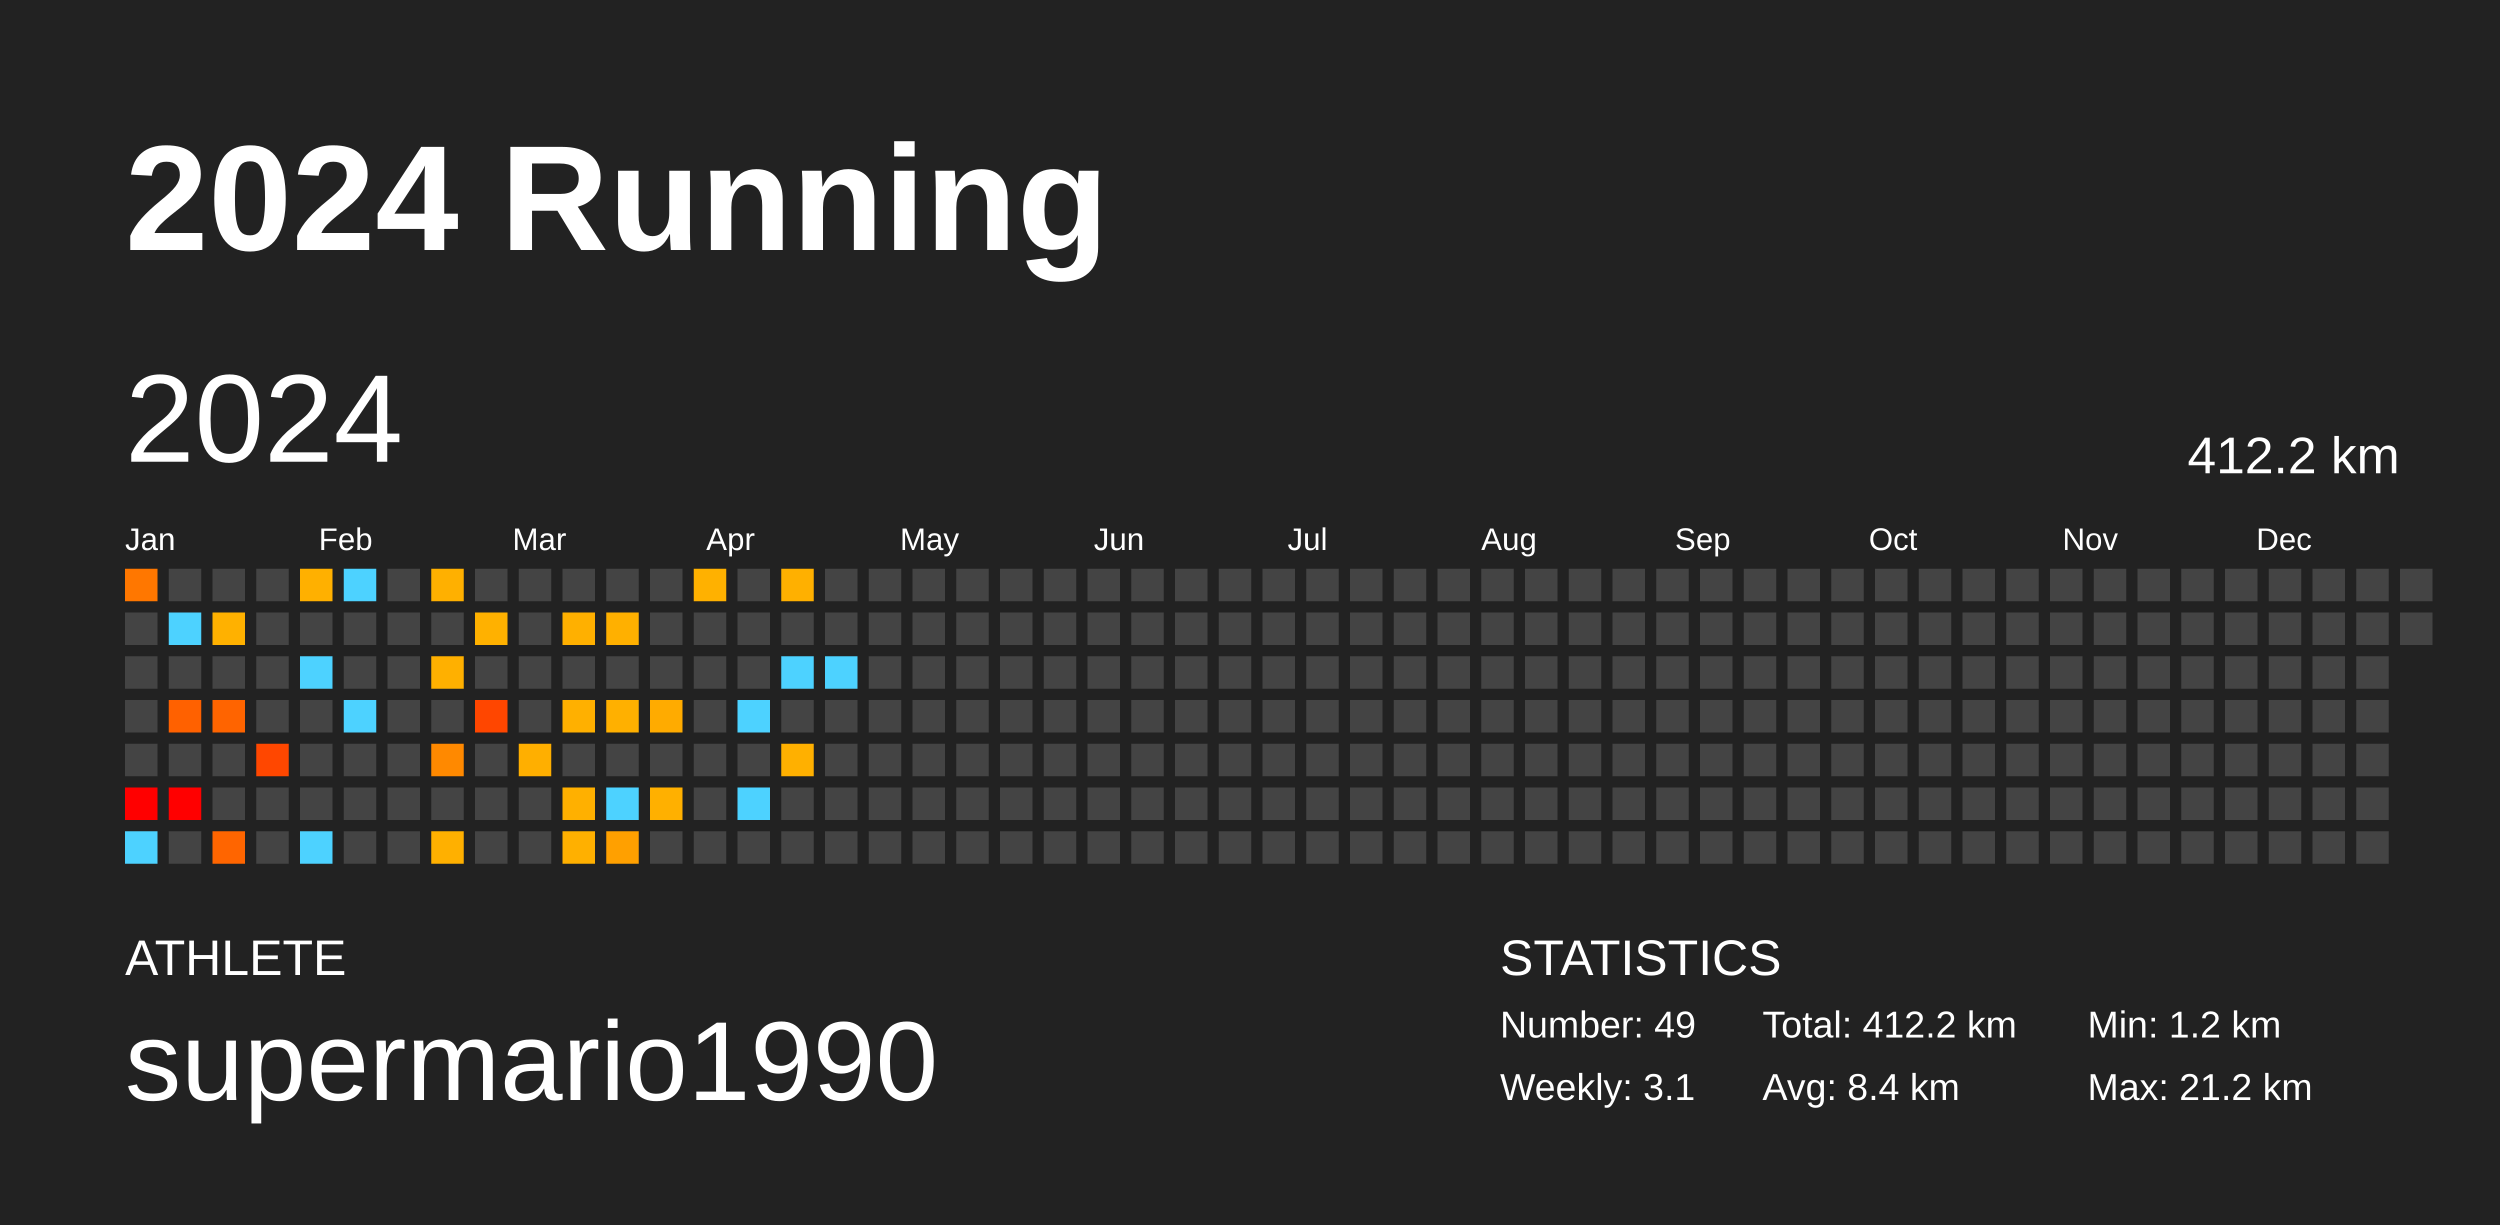
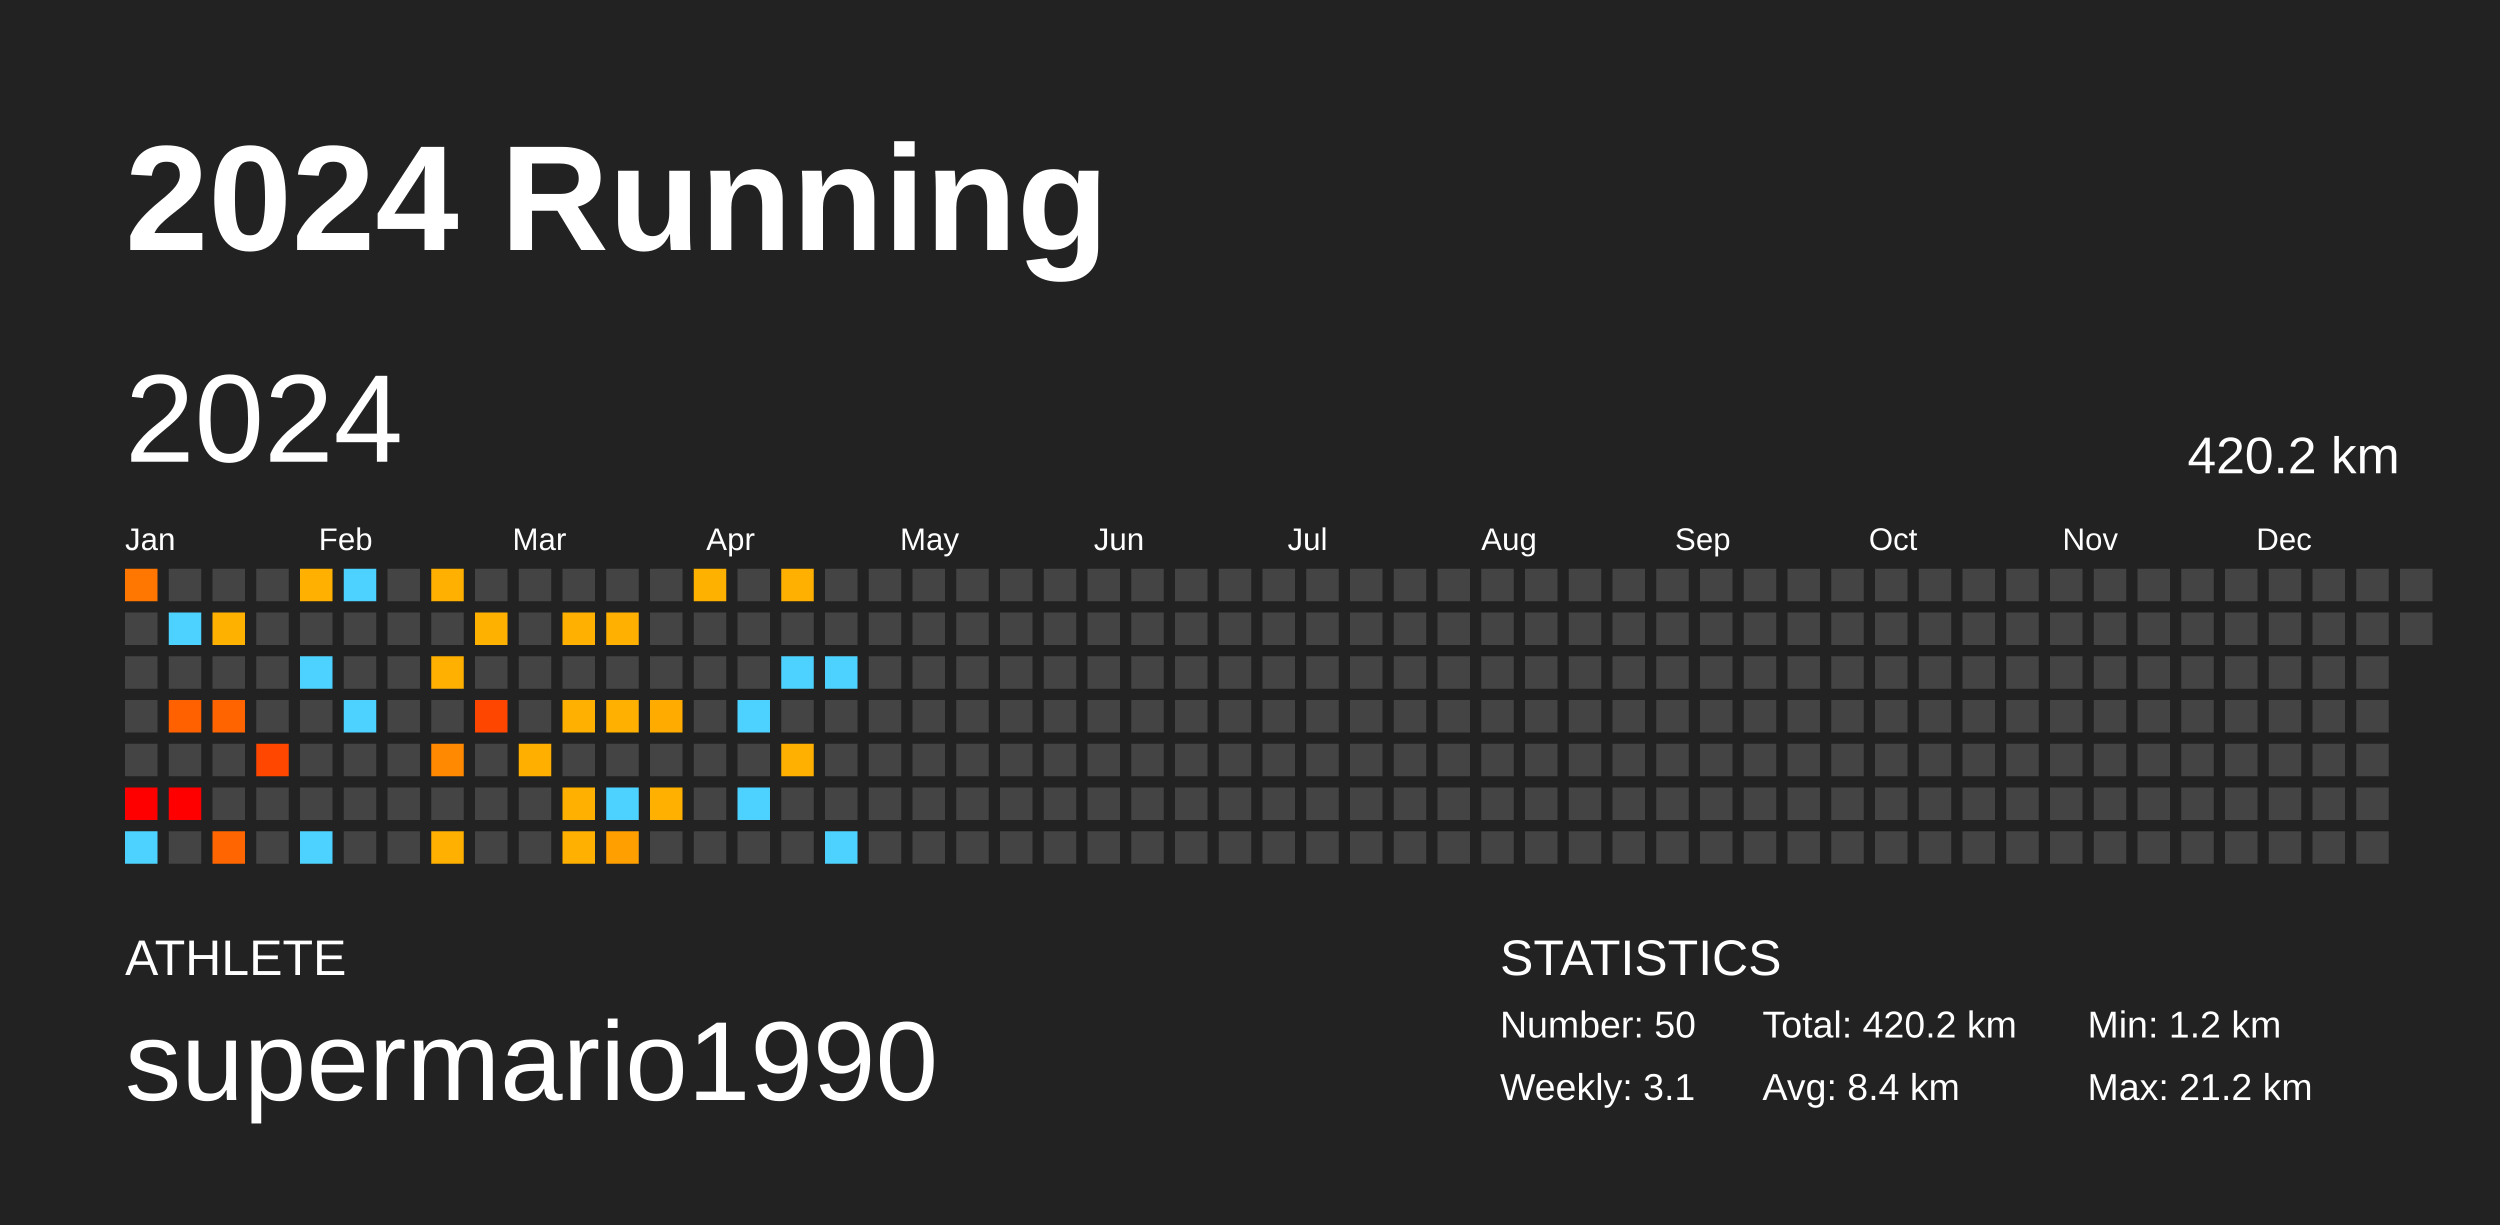
<svg xmlns="http://www.w3.org/2000/svg" baseProfile="full" height="98mm" version="1.1" viewBox="0,0,200,98" width="200mm">
  <defs />
  <rect fill="#222222" height="98" width="200" x="0" y="0" />
  <text fill="#FFFFFF" style="font-size:12px; font-family:Arial; font-weight:bold;" x="10" y="20">2024 Running</text>
  <text fill="#FFFFFF" style="font-size:4px; font-family:Arial" x="10" y="78">ATHLETE</text>
  <text fill="#FFFFFF" style="font-size:9px; font-family:Arial" x="10" y="88">supermario1990</text>
  <text fill="#FFFFFF" style="font-size:4px; font-family:Arial" x="120" y="78">STATISTICS</text>
-   <text fill="#FFFFFF" style="font-size:3px; font-family:Arial" x="120" y="83">Number: 49</text>
+   <text fill="#FFFFFF" style="font-size:3px; font-family:Arial" x="120" y="83">Number: 50</text>
  <text fill="#FFFFFF" style="font-size:3px; font-family:Arial" x="120" y="88">Weekly: 3.1</text>
-   <text fill="#FFFFFF" style="font-size:3px; font-family:Arial" x="141" y="83">Total: 412.2 km</text>
+   <text fill="#FFFFFF" style="font-size:3px; font-family:Arial" x="141" y="83">Total: 420.2 km</text>
  <text fill="#FFFFFF" style="font-size:3px; font-family:Arial" x="141" y="88">Avg: 8.4 km</text>
  <text fill="#FFFFFF" style="font-size:3px; font-family:Arial" x="167" y="83">Min: 1.2 km</text>
  <text fill="#FFFFFF" style="font-size:3px; font-family:Arial" x="167" y="88">Max: 21.2 km</text>
  <text dominant-baseline="hanging" fill="#FFFFFF" style="font-size:10.0px; font-family:Arial;" x="10" y="30">2024</text>
-   <text dominant-baseline="hanging" fill="#FFFFFF" style="font-size:4.125px; font-family:Arial;" x="175" y="35">412.2 km</text>
+   <text dominant-baseline="hanging" fill="#FFFFFF" style="font-size:4.125px; font-family:Arial;" x="175" y="35">420.2 km</text>
  <text fill="#FFFFFF" style="font-size:2.5px; font-family:Arial" x="10.0" y="44">Jan</text>
  <text fill="#FFFFFF" style="font-size:2.5px; font-family:Arial" x="25.5" y="44">Feb</text>
  <text fill="#FFFFFF" style="font-size:2.5px; font-family:Arial" x="41.0" y="44">Mar</text>
  <text fill="#FFFFFF" style="font-size:2.5px; font-family:Arial" x="56.5" y="44">Apr</text>
  <text fill="#FFFFFF" style="font-size:2.5px; font-family:Arial" x="72.0" y="44">May</text>
  <text fill="#FFFFFF" style="font-size:2.5px; font-family:Arial" x="87.5" y="44">Jun</text>
  <text fill="#FFFFFF" style="font-size:2.5px; font-family:Arial" x="103.0" y="44">Jul</text>
  <text fill="#FFFFFF" style="font-size:2.5px; font-family:Arial" x="118.5" y="44">Aug</text>
  <text fill="#FFFFFF" style="font-size:2.5px; font-family:Arial" x="134.0" y="44">Sep</text>
  <text fill="#FFFFFF" style="font-size:2.5px; font-family:Arial" x="149.5" y="44">Oct</text>
  <text fill="#FFFFFF" style="font-size:2.5px; font-family:Arial" x="165.0" y="44">Nov</text>
  <text fill="#FFFFFF" style="font-size:2.5px; font-family:Arial" x="180.5" y="44">Dec</text>
  <rect fill="#ff7700" height="2.6" width="2.6" x="10.0" y="45.5" />
  <rect fill="#444444" height="2.6" width="2.6" x="10.0" y="49.0" />
  <rect fill="#444444" height="2.6" width="2.6" x="10.0" y="52.5" />
  <rect fill="#444444" height="2.6" width="2.6" x="10.0" y="56.0" />
  <rect fill="#444444" height="2.6" width="2.6" x="10.0" y="59.5" />
  <rect fill="red" height="2.6" width="2.6" x="10.0" y="63.0" />
  <rect fill="#4dd2ff" height="2.6" width="2.6" x="10.0" y="66.5" />
  <rect fill="#444444" height="2.6" width="2.6" x="13.5" y="45.5" />
  <rect fill="#4dd2ff" height="2.6" width="2.6" x="13.5" y="49.0" />
  <rect fill="#444444" height="2.6" width="2.6" x="13.5" y="52.5" />
  <rect fill="#ff6100" height="2.6" width="2.6" x="13.5" y="56.0" />
  <rect fill="#444444" height="2.6" width="2.6" x="13.5" y="59.5" />
  <rect fill="red" height="2.6" width="2.6" x="13.5" y="63.0" />
  <rect fill="#444444" height="2.6" width="2.6" x="13.5" y="66.5" />
  <rect fill="#444444" height="2.6" width="2.6" x="17.0" y="45.5" />
  <rect fill="#ffb100" height="2.6" width="2.6" x="17.0" y="49.0" />
  <rect fill="#444444" height="2.6" width="2.6" x="17.0" y="52.5" />
  <rect fill="#ff6400" height="2.6" width="2.6" x="17.0" y="56.0" />
  <rect fill="#444444" height="2.6" width="2.6" x="17.0" y="59.5" />
  <rect fill="#444444" height="2.6" width="2.6" x="17.0" y="63.0" />
  <rect fill="#ff6500" height="2.6" width="2.6" x="17.0" y="66.5" />
  <rect fill="#444444" height="2.6" width="2.6" x="20.5" y="45.5" />
  <rect fill="#444444" height="2.6" width="2.6" x="20.5" y="49.0" />
  <rect fill="#444444" height="2.6" width="2.6" x="20.5" y="52.5" />
  <rect fill="#444444" height="2.6" width="2.6" x="20.5" y="56.0" />
  <rect fill="#ff4700" height="2.6" width="2.6" x="20.5" y="59.5" />
  <rect fill="#444444" height="2.6" width="2.6" x="20.5" y="63.0" />
  <rect fill="#444444" height="2.6" width="2.6" x="20.5" y="66.5" />
  <rect fill="#ffb000" height="2.6" width="2.6" x="24.0" y="45.5" />
  <rect fill="#444444" height="2.6" width="2.6" x="24.0" y="49.0" />
  <rect fill="#4dd2ff" height="2.6" width="2.6" x="24.0" y="52.5" />
  <rect fill="#444444" height="2.6" width="2.6" x="24.0" y="56.0" />
  <rect fill="#444444" height="2.6" width="2.6" x="24.0" y="59.5" />
  <rect fill="#444444" height="2.6" width="2.6" x="24.0" y="63.0" />
  <rect fill="#4dd2ff" height="2.6" width="2.6" x="24.0" y="66.5" />
  <rect fill="#4dd2ff" height="2.6" width="2.6" x="27.5" y="45.5" />
  <rect fill="#444444" height="2.6" width="2.6" x="27.5" y="49.0" />
  <rect fill="#444444" height="2.6" width="2.6" x="27.5" y="52.5" />
  <rect fill="#4dd2ff" height="2.6" width="2.6" x="27.5" y="56.0" />
  <rect fill="#444444" height="2.6" width="2.6" x="27.5" y="59.5" />
  <rect fill="#444444" height="2.6" width="2.6" x="27.5" y="63.0" />
  <rect fill="#444444" height="2.6" width="2.6" x="27.5" y="66.5" />
  <rect fill="#444444" height="2.6" width="2.6" x="31.0" y="45.5" />
  <rect fill="#444444" height="2.6" width="2.6" x="31.0" y="49.0" />
  <rect fill="#444444" height="2.6" width="2.6" x="31.0" y="52.5" />
  <rect fill="#444444" height="2.6" width="2.6" x="31.0" y="56.0" />
  <rect fill="#444444" height="2.6" width="2.6" x="31.0" y="59.5" />
  <rect fill="#444444" height="2.6" width="2.6" x="31.0" y="63.0" />
  <rect fill="#444444" height="2.6" width="2.6" x="31.0" y="66.5" />
  <rect fill="#ffb000" height="2.6" width="2.6" x="34.5" y="45.5" />
  <rect fill="#444444" height="2.6" width="2.6" x="34.5" y="49.0" />
  <rect fill="#ffb000" height="2.6" width="2.6" x="34.5" y="52.5" />
  <rect fill="#444444" height="2.6" width="2.6" x="34.5" y="56.0" />
  <rect fill="#ff8900" height="2.6" width="2.6" x="34.5" y="59.5" />
  <rect fill="#444444" height="2.6" width="2.6" x="34.5" y="63.0" />
  <rect fill="#ffb000" height="2.6" width="2.6" x="34.5" y="66.5" />
  <rect fill="#444444" height="2.6" width="2.6" x="38.0" y="45.5" />
  <rect fill="#ffb100" height="2.6" width="2.6" x="38.0" y="49.0" />
  <rect fill="#444444" height="2.6" width="2.6" x="38.0" y="52.5" />
  <rect fill="#ff4600" height="2.6" width="2.6" x="38.0" y="56.0" />
  <rect fill="#444444" height="2.6" width="2.6" x="38.0" y="59.5" />
  <rect fill="#444444" height="2.6" width="2.6" x="38.0" y="63.0" />
  <rect fill="#444444" height="2.6" width="2.6" x="38.0" y="66.5" />
  <rect fill="#444444" height="2.6" width="2.6" x="41.5" y="45.5" />
  <rect fill="#444444" height="2.6" width="2.6" x="41.5" y="49.0" />
  <rect fill="#444444" height="2.6" width="2.6" x="41.5" y="52.5" />
  <rect fill="#444444" height="2.6" width="2.6" x="41.5" y="56.0" />
  <rect fill="#ffaf00" height="2.6" width="2.6" x="41.5" y="59.5" />
  <rect fill="#444444" height="2.6" width="2.6" x="41.5" y="63.0" />
  <rect fill="#444444" height="2.6" width="2.6" x="41.5" y="66.5" />
  <rect fill="#444444" height="2.6" width="2.6" x="45.0" y="45.5" />
  <rect fill="#ffb000" height="2.6" width="2.6" x="45.0" y="49.0" />
  <rect fill="#444444" height="2.6" width="2.6" x="45.0" y="52.5" />
  <rect fill="#ffb000" height="2.6" width="2.6" x="45.0" y="56.0" />
  <rect fill="#444444" height="2.6" width="2.6" x="45.0" y="59.5" />
  <rect fill="#ffb000" height="2.6" width="2.6" x="45.0" y="63.0" />
  <rect fill="#ffb000" height="2.6" width="2.6" x="45.0" y="66.5" />
  <rect fill="#444444" height="2.6" width="2.6" x="48.5" y="45.5" />
  <rect fill="#ffb000" height="2.6" width="2.6" x="48.5" y="49.0" />
  <rect fill="#444444" height="2.6" width="2.6" x="48.5" y="52.5" />
  <rect fill="#ffb000" height="2.6" width="2.6" x="48.5" y="56.0" />
  <rect fill="#444444" height="2.6" width="2.6" x="48.5" y="59.5" />
  <rect fill="#4dd2ff" height="2.6" width="2.6" x="48.5" y="63.0" />
  <rect fill="#ffa000" height="2.6" width="2.6" x="48.5" y="66.5" />
  <rect fill="#444444" height="2.6" width="2.6" x="52.0" y="45.5" />
  <rect fill="#444444" height="2.6" width="2.6" x="52.0" y="49.0" />
  <rect fill="#444444" height="2.6" width="2.6" x="52.0" y="52.5" />
  <rect fill="#ffab00" height="2.6" width="2.6" x="52.0" y="56.0" />
  <rect fill="#444444" height="2.6" width="2.6" x="52.0" y="59.5" />
  <rect fill="#ffb000" height="2.6" width="2.6" x="52.0" y="63.0" />
  <rect fill="#444444" height="2.6" width="2.6" x="52.0" y="66.5" />
  <rect fill="#ffb100" height="2.6" width="2.6" x="55.5" y="45.5" />
  <rect fill="#444444" height="2.6" width="2.6" x="55.5" y="49.0" />
  <rect fill="#444444" height="2.6" width="2.6" x="55.5" y="52.5" />
  <rect fill="#444444" height="2.6" width="2.6" x="55.5" y="56.0" />
  <rect fill="#444444" height="2.6" width="2.6" x="55.5" y="59.5" />
  <rect fill="#444444" height="2.6" width="2.6" x="55.5" y="63.0" />
  <rect fill="#444444" height="2.6" width="2.6" x="55.5" y="66.5" />
  <rect fill="#444444" height="2.6" width="2.6" x="59.0" y="45.5" />
  <rect fill="#444444" height="2.6" width="2.6" x="59.0" y="49.0" />
  <rect fill="#444444" height="2.6" width="2.6" x="59.0" y="52.5" />
  <rect fill="#4dd2ff" height="2.6" width="2.6" x="59.0" y="56.0" />
  <rect fill="#444444" height="2.6" width="2.6" x="59.0" y="59.5" />
  <rect fill="#4dd2ff" height="2.6" width="2.6" x="59.0" y="63.0" />
  <rect fill="#444444" height="2.6" width="2.6" x="59.0" y="66.5" />
  <rect fill="#ffb000" height="2.6" width="2.6" x="62.5" y="45.5" />
  <rect fill="#444444" height="2.6" width="2.6" x="62.5" y="49.0" />
  <rect fill="#4dd2ff" height="2.6" width="2.6" x="62.5" y="52.5" />
  <rect fill="#444444" height="2.6" width="2.6" x="62.5" y="56.0" />
  <rect fill="#ffb000" height="2.6" width="2.6" x="62.5" y="59.5" />
  <rect fill="#444444" height="2.6" width="2.6" x="62.5" y="63.0" />
  <rect fill="#444444" height="2.6" width="2.6" x="62.5" y="66.5" />
  <rect fill="#444444" height="2.6" width="2.6" x="66.0" y="45.5" />
  <rect fill="#444444" height="2.6" width="2.6" x="66.0" y="49.0" />
  <rect fill="#4dd2ff" height="2.6" width="2.6" x="66.0" y="52.5" />
  <rect fill="#444444" height="2.6" width="2.6" x="66.0" y="56.0" />
  <rect fill="#444444" height="2.6" width="2.6" x="66.0" y="59.5" />
  <rect fill="#444444" height="2.6" width="2.6" x="66.0" y="63.0" />
-   <rect fill="#444444" height="2.6" width="2.6" x="66.0" y="66.5" />
+   <rect fill="#4dd2ff" height="2.6" width="2.6" x="66.0" y="66.5" />
  <rect fill="#444444" height="2.6" width="2.6" x="69.5" y="45.5" />
  <rect fill="#444444" height="2.6" width="2.6" x="69.5" y="49.0" />
  <rect fill="#444444" height="2.6" width="2.6" x="69.5" y="52.5" />
  <rect fill="#444444" height="2.6" width="2.6" x="69.5" y="56.0" />
  <rect fill="#444444" height="2.6" width="2.6" x="69.5" y="59.5" />
  <rect fill="#444444" height="2.6" width="2.6" x="69.5" y="63.0" />
  <rect fill="#444444" height="2.6" width="2.6" x="69.5" y="66.5" />
  <rect fill="#444444" height="2.6" width="2.6" x="73.0" y="45.5" />
  <rect fill="#444444" height="2.6" width="2.6" x="73.0" y="49.0" />
  <rect fill="#444444" height="2.6" width="2.6" x="73.0" y="52.5" />
  <rect fill="#444444" height="2.6" width="2.6" x="73.0" y="56.0" />
  <rect fill="#444444" height="2.6" width="2.6" x="73.0" y="59.5" />
  <rect fill="#444444" height="2.6" width="2.6" x="73.0" y="63.0" />
  <rect fill="#444444" height="2.6" width="2.6" x="73.0" y="66.5" />
  <rect fill="#444444" height="2.6" width="2.6" x="76.5" y="45.5" />
  <rect fill="#444444" height="2.6" width="2.6" x="76.5" y="49.0" />
  <rect fill="#444444" height="2.6" width="2.6" x="76.5" y="52.5" />
  <rect fill="#444444" height="2.6" width="2.6" x="76.5" y="56.0" />
  <rect fill="#444444" height="2.6" width="2.6" x="76.5" y="59.5" />
  <rect fill="#444444" height="2.6" width="2.6" x="76.5" y="63.0" />
  <rect fill="#444444" height="2.6" width="2.6" x="76.5" y="66.5" />
  <rect fill="#444444" height="2.6" width="2.6" x="80.0" y="45.5" />
  <rect fill="#444444" height="2.6" width="2.6" x="80.0" y="49.0" />
  <rect fill="#444444" height="2.6" width="2.6" x="80.0" y="52.5" />
  <rect fill="#444444" height="2.6" width="2.6" x="80.0" y="56.0" />
  <rect fill="#444444" height="2.6" width="2.6" x="80.0" y="59.5" />
  <rect fill="#444444" height="2.6" width="2.6" x="80.0" y="63.0" />
  <rect fill="#444444" height="2.6" width="2.6" x="80.0" y="66.5" />
  <rect fill="#444444" height="2.6" width="2.6" x="83.5" y="45.5" />
  <rect fill="#444444" height="2.6" width="2.6" x="83.5" y="49.0" />
  <rect fill="#444444" height="2.6" width="2.6" x="83.5" y="52.5" />
  <rect fill="#444444" height="2.6" width="2.6" x="83.5" y="56.0" />
  <rect fill="#444444" height="2.6" width="2.6" x="83.5" y="59.5" />
  <rect fill="#444444" height="2.6" width="2.6" x="83.5" y="63.0" />
  <rect fill="#444444" height="2.6" width="2.6" x="83.5" y="66.5" />
  <rect fill="#444444" height="2.6" width="2.6" x="87.0" y="45.5" />
  <rect fill="#444444" height="2.6" width="2.6" x="87.0" y="49.0" />
  <rect fill="#444444" height="2.6" width="2.6" x="87.0" y="52.5" />
  <rect fill="#444444" height="2.6" width="2.6" x="87.0" y="56.0" />
  <rect fill="#444444" height="2.6" width="2.6" x="87.0" y="59.5" />
  <rect fill="#444444" height="2.6" width="2.6" x="87.0" y="63.0" />
  <rect fill="#444444" height="2.6" width="2.6" x="87.0" y="66.5" />
  <rect fill="#444444" height="2.6" width="2.6" x="90.5" y="45.5" />
  <rect fill="#444444" height="2.6" width="2.6" x="90.5" y="49.0" />
  <rect fill="#444444" height="2.6" width="2.6" x="90.5" y="52.5" />
  <rect fill="#444444" height="2.6" width="2.6" x="90.5" y="56.0" />
  <rect fill="#444444" height="2.6" width="2.6" x="90.5" y="59.5" />
  <rect fill="#444444" height="2.6" width="2.6" x="90.5" y="63.0" />
  <rect fill="#444444" height="2.6" width="2.6" x="90.5" y="66.5" />
  <rect fill="#444444" height="2.6" width="2.6" x="94.0" y="45.5" />
  <rect fill="#444444" height="2.6" width="2.6" x="94.0" y="49.0" />
  <rect fill="#444444" height="2.6" width="2.6" x="94.0" y="52.5" />
  <rect fill="#444444" height="2.6" width="2.6" x="94.0" y="56.0" />
  <rect fill="#444444" height="2.6" width="2.6" x="94.0" y="59.5" />
  <rect fill="#444444" height="2.6" width="2.6" x="94.0" y="63.0" />
  <rect fill="#444444" height="2.6" width="2.6" x="94.0" y="66.5" />
  <rect fill="#444444" height="2.6" width="2.6" x="97.5" y="45.5" />
  <rect fill="#444444" height="2.6" width="2.6" x="97.5" y="49.0" />
  <rect fill="#444444" height="2.6" width="2.6" x="97.5" y="52.5" />
  <rect fill="#444444" height="2.6" width="2.6" x="97.5" y="56.0" />
  <rect fill="#444444" height="2.6" width="2.6" x="97.5" y="59.5" />
  <rect fill="#444444" height="2.6" width="2.6" x="97.5" y="63.0" />
  <rect fill="#444444" height="2.6" width="2.6" x="97.5" y="66.5" />
  <rect fill="#444444" height="2.6" width="2.6" x="101.0" y="45.5" />
  <rect fill="#444444" height="2.6" width="2.6" x="101.0" y="49.0" />
  <rect fill="#444444" height="2.6" width="2.6" x="101.0" y="52.5" />
  <rect fill="#444444" height="2.6" width="2.6" x="101.0" y="56.0" />
  <rect fill="#444444" height="2.6" width="2.6" x="101.0" y="59.5" />
  <rect fill="#444444" height="2.6" width="2.6" x="101.0" y="63.0" />
  <rect fill="#444444" height="2.6" width="2.6" x="101.0" y="66.5" />
  <rect fill="#444444" height="2.6" width="2.6" x="104.5" y="45.5" />
  <rect fill="#444444" height="2.6" width="2.6" x="104.5" y="49.0" />
  <rect fill="#444444" height="2.6" width="2.6" x="104.5" y="52.5" />
  <rect fill="#444444" height="2.6" width="2.6" x="104.5" y="56.0" />
  <rect fill="#444444" height="2.6" width="2.6" x="104.5" y="59.5" />
  <rect fill="#444444" height="2.6" width="2.6" x="104.5" y="63.0" />
  <rect fill="#444444" height="2.6" width="2.6" x="104.5" y="66.5" />
  <rect fill="#444444" height="2.6" width="2.6" x="108.0" y="45.5" />
  <rect fill="#444444" height="2.6" width="2.6" x="108.0" y="49.0" />
  <rect fill="#444444" height="2.6" width="2.6" x="108.0" y="52.5" />
  <rect fill="#444444" height="2.6" width="2.6" x="108.0" y="56.0" />
  <rect fill="#444444" height="2.6" width="2.6" x="108.0" y="59.5" />
  <rect fill="#444444" height="2.6" width="2.6" x="108.0" y="63.0" />
  <rect fill="#444444" height="2.6" width="2.6" x="108.0" y="66.5" />
  <rect fill="#444444" height="2.6" width="2.6" x="111.5" y="45.5" />
  <rect fill="#444444" height="2.6" width="2.6" x="111.5" y="49.0" />
  <rect fill="#444444" height="2.6" width="2.6" x="111.5" y="52.5" />
  <rect fill="#444444" height="2.6" width="2.6" x="111.5" y="56.0" />
  <rect fill="#444444" height="2.6" width="2.6" x="111.5" y="59.5" />
  <rect fill="#444444" height="2.6" width="2.6" x="111.5" y="63.0" />
  <rect fill="#444444" height="2.6" width="2.6" x="111.5" y="66.5" />
  <rect fill="#444444" height="2.6" width="2.6" x="115.0" y="45.5" />
  <rect fill="#444444" height="2.6" width="2.6" x="115.0" y="49.0" />
  <rect fill="#444444" height="2.6" width="2.6" x="115.0" y="52.5" />
  <rect fill="#444444" height="2.6" width="2.6" x="115.0" y="56.0" />
  <rect fill="#444444" height="2.6" width="2.6" x="115.0" y="59.5" />
  <rect fill="#444444" height="2.6" width="2.6" x="115.0" y="63.0" />
  <rect fill="#444444" height="2.6" width="2.6" x="115.0" y="66.5" />
  <rect fill="#444444" height="2.6" width="2.6" x="118.5" y="45.5" />
  <rect fill="#444444" height="2.6" width="2.6" x="118.5" y="49.0" />
  <rect fill="#444444" height="2.6" width="2.6" x="118.5" y="52.5" />
  <rect fill="#444444" height="2.6" width="2.6" x="118.5" y="56.0" />
  <rect fill="#444444" height="2.6" width="2.6" x="118.5" y="59.5" />
  <rect fill="#444444" height="2.6" width="2.6" x="118.5" y="63.0" />
  <rect fill="#444444" height="2.6" width="2.6" x="118.5" y="66.5" />
  <rect fill="#444444" height="2.6" width="2.6" x="122.0" y="45.5" />
  <rect fill="#444444" height="2.6" width="2.6" x="122.0" y="49.0" />
  <rect fill="#444444" height="2.6" width="2.6" x="122.0" y="52.5" />
  <rect fill="#444444" height="2.6" width="2.6" x="122.0" y="56.0" />
  <rect fill="#444444" height="2.6" width="2.6" x="122.0" y="59.5" />
  <rect fill="#444444" height="2.6" width="2.6" x="122.0" y="63.0" />
  <rect fill="#444444" height="2.6" width="2.6" x="122.0" y="66.5" />
  <rect fill="#444444" height="2.6" width="2.6" x="125.5" y="45.5" />
  <rect fill="#444444" height="2.6" width="2.6" x="125.5" y="49.0" />
  <rect fill="#444444" height="2.6" width="2.6" x="125.5" y="52.5" />
  <rect fill="#444444" height="2.6" width="2.6" x="125.5" y="56.0" />
  <rect fill="#444444" height="2.6" width="2.6" x="125.5" y="59.5" />
  <rect fill="#444444" height="2.6" width="2.6" x="125.5" y="63.0" />
  <rect fill="#444444" height="2.6" width="2.6" x="125.5" y="66.5" />
  <rect fill="#444444" height="2.6" width="2.6" x="129.0" y="45.5" />
  <rect fill="#444444" height="2.6" width="2.6" x="129.0" y="49.0" />
  <rect fill="#444444" height="2.6" width="2.6" x="129.0" y="52.5" />
  <rect fill="#444444" height="2.6" width="2.6" x="129.0" y="56.0" />
  <rect fill="#444444" height="2.6" width="2.6" x="129.0" y="59.5" />
  <rect fill="#444444" height="2.6" width="2.6" x="129.0" y="63.0" />
  <rect fill="#444444" height="2.6" width="2.6" x="129.0" y="66.5" />
  <rect fill="#444444" height="2.6" width="2.6" x="132.5" y="45.5" />
  <rect fill="#444444" height="2.6" width="2.6" x="132.5" y="49.0" />
  <rect fill="#444444" height="2.6" width="2.6" x="132.5" y="52.5" />
  <rect fill="#444444" height="2.6" width="2.6" x="132.5" y="56.0" />
  <rect fill="#444444" height="2.6" width="2.6" x="132.5" y="59.5" />
  <rect fill="#444444" height="2.6" width="2.6" x="132.5" y="63.0" />
  <rect fill="#444444" height="2.6" width="2.6" x="132.5" y="66.5" />
  <rect fill="#444444" height="2.6" width="2.6" x="136.0" y="45.5" />
  <rect fill="#444444" height="2.6" width="2.6" x="136.0" y="49.0" />
  <rect fill="#444444" height="2.6" width="2.6" x="136.0" y="52.5" />
  <rect fill="#444444" height="2.6" width="2.6" x="136.0" y="56.0" />
  <rect fill="#444444" height="2.6" width="2.6" x="136.0" y="59.5" />
  <rect fill="#444444" height="2.6" width="2.6" x="136.0" y="63.0" />
  <rect fill="#444444" height="2.6" width="2.6" x="136.0" y="66.5" />
  <rect fill="#444444" height="2.6" width="2.6" x="139.5" y="45.5" />
  <rect fill="#444444" height="2.6" width="2.6" x="139.5" y="49.0" />
  <rect fill="#444444" height="2.6" width="2.6" x="139.5" y="52.5" />
  <rect fill="#444444" height="2.6" width="2.6" x="139.5" y="56.0" />
  <rect fill="#444444" height="2.6" width="2.6" x="139.5" y="59.5" />
  <rect fill="#444444" height="2.6" width="2.6" x="139.5" y="63.0" />
  <rect fill="#444444" height="2.6" width="2.6" x="139.5" y="66.5" />
  <rect fill="#444444" height="2.6" width="2.6" x="143.0" y="45.5" />
  <rect fill="#444444" height="2.6" width="2.6" x="143.0" y="49.0" />
  <rect fill="#444444" height="2.6" width="2.6" x="143.0" y="52.5" />
  <rect fill="#444444" height="2.6" width="2.6" x="143.0" y="56.0" />
  <rect fill="#444444" height="2.6" width="2.6" x="143.0" y="59.5" />
  <rect fill="#444444" height="2.6" width="2.6" x="143.0" y="63.0" />
  <rect fill="#444444" height="2.6" width="2.6" x="143.0" y="66.5" />
  <rect fill="#444444" height="2.6" width="2.6" x="146.5" y="45.5" />
  <rect fill="#444444" height="2.6" width="2.6" x="146.5" y="49.0" />
  <rect fill="#444444" height="2.6" width="2.6" x="146.5" y="52.5" />
  <rect fill="#444444" height="2.6" width="2.6" x="146.5" y="56.0" />
  <rect fill="#444444" height="2.6" width="2.6" x="146.5" y="59.5" />
  <rect fill="#444444" height="2.6" width="2.6" x="146.5" y="63.0" />
  <rect fill="#444444" height="2.6" width="2.6" x="146.5" y="66.5" />
  <rect fill="#444444" height="2.6" width="2.6" x="150.0" y="45.5" />
  <rect fill="#444444" height="2.6" width="2.6" x="150.0" y="49.0" />
  <rect fill="#444444" height="2.6" width="2.6" x="150.0" y="52.5" />
  <rect fill="#444444" height="2.6" width="2.6" x="150.0" y="56.0" />
  <rect fill="#444444" height="2.6" width="2.6" x="150.0" y="59.5" />
  <rect fill="#444444" height="2.6" width="2.6" x="150.0" y="63.0" />
  <rect fill="#444444" height="2.6" width="2.6" x="150.0" y="66.5" />
  <rect fill="#444444" height="2.6" width="2.6" x="153.5" y="45.5" />
  <rect fill="#444444" height="2.6" width="2.6" x="153.5" y="49.0" />
  <rect fill="#444444" height="2.6" width="2.6" x="153.5" y="52.5" />
  <rect fill="#444444" height="2.6" width="2.6" x="153.5" y="56.0" />
  <rect fill="#444444" height="2.6" width="2.6" x="153.5" y="59.5" />
  <rect fill="#444444" height="2.6" width="2.6" x="153.5" y="63.0" />
  <rect fill="#444444" height="2.6" width="2.6" x="153.5" y="66.5" />
  <rect fill="#444444" height="2.6" width="2.6" x="157.0" y="45.5" />
  <rect fill="#444444" height="2.6" width="2.6" x="157.0" y="49.0" />
  <rect fill="#444444" height="2.6" width="2.6" x="157.0" y="52.5" />
  <rect fill="#444444" height="2.6" width="2.6" x="157.0" y="56.0" />
  <rect fill="#444444" height="2.6" width="2.6" x="157.0" y="59.5" />
  <rect fill="#444444" height="2.6" width="2.6" x="157.0" y="63.0" />
  <rect fill="#444444" height="2.6" width="2.6" x="157.0" y="66.5" />
  <rect fill="#444444" height="2.6" width="2.6" x="160.5" y="45.5" />
  <rect fill="#444444" height="2.6" width="2.6" x="160.5" y="49.0" />
  <rect fill="#444444" height="2.6" width="2.6" x="160.5" y="52.5" />
  <rect fill="#444444" height="2.6" width="2.6" x="160.5" y="56.0" />
  <rect fill="#444444" height="2.6" width="2.6" x="160.5" y="59.5" />
  <rect fill="#444444" height="2.6" width="2.6" x="160.5" y="63.0" />
  <rect fill="#444444" height="2.6" width="2.6" x="160.5" y="66.5" />
  <rect fill="#444444" height="2.6" width="2.6" x="164.0" y="45.5" />
  <rect fill="#444444" height="2.6" width="2.6" x="164.0" y="49.0" />
  <rect fill="#444444" height="2.6" width="2.6" x="164.0" y="52.5" />
  <rect fill="#444444" height="2.6" width="2.6" x="164.0" y="56.0" />
  <rect fill="#444444" height="2.6" width="2.6" x="164.0" y="59.5" />
  <rect fill="#444444" height="2.6" width="2.6" x="164.0" y="63.0" />
  <rect fill="#444444" height="2.6" width="2.6" x="164.0" y="66.5" />
  <rect fill="#444444" height="2.6" width="2.6" x="167.5" y="45.5" />
  <rect fill="#444444" height="2.6" width="2.6" x="167.5" y="49.0" />
  <rect fill="#444444" height="2.6" width="2.6" x="167.5" y="52.5" />
  <rect fill="#444444" height="2.6" width="2.6" x="167.5" y="56.0" />
  <rect fill="#444444" height="2.6" width="2.6" x="167.5" y="59.5" />
  <rect fill="#444444" height="2.6" width="2.6" x="167.5" y="63.0" />
  <rect fill="#444444" height="2.6" width="2.6" x="167.5" y="66.5" />
  <rect fill="#444444" height="2.6" width="2.6" x="171.0" y="45.5" />
  <rect fill="#444444" height="2.6" width="2.6" x="171.0" y="49.0" />
  <rect fill="#444444" height="2.6" width="2.6" x="171.0" y="52.5" />
  <rect fill="#444444" height="2.6" width="2.6" x="171.0" y="56.0" />
  <rect fill="#444444" height="2.6" width="2.6" x="171.0" y="59.5" />
  <rect fill="#444444" height="2.6" width="2.6" x="171.0" y="63.0" />
  <rect fill="#444444" height="2.6" width="2.6" x="171.0" y="66.5" />
  <rect fill="#444444" height="2.6" width="2.6" x="174.5" y="45.5" />
  <rect fill="#444444" height="2.6" width="2.6" x="174.5" y="49.0" />
  <rect fill="#444444" height="2.6" width="2.6" x="174.5" y="52.5" />
  <rect fill="#444444" height="2.6" width="2.6" x="174.5" y="56.0" />
  <rect fill="#444444" height="2.6" width="2.6" x="174.5" y="59.5" />
  <rect fill="#444444" height="2.6" width="2.6" x="174.5" y="63.0" />
  <rect fill="#444444" height="2.6" width="2.6" x="174.5" y="66.5" />
  <rect fill="#444444" height="2.6" width="2.6" x="178.0" y="45.5" />
  <rect fill="#444444" height="2.6" width="2.6" x="178.0" y="49.0" />
  <rect fill="#444444" height="2.6" width="2.6" x="178.0" y="52.5" />
  <rect fill="#444444" height="2.6" width="2.6" x="178.0" y="56.0" />
  <rect fill="#444444" height="2.6" width="2.6" x="178.0" y="59.5" />
  <rect fill="#444444" height="2.6" width="2.6" x="178.0" y="63.0" />
  <rect fill="#444444" height="2.6" width="2.6" x="178.0" y="66.5" />
  <rect fill="#444444" height="2.6" width="2.6" x="181.5" y="45.5" />
  <rect fill="#444444" height="2.6" width="2.6" x="181.5" y="49.0" />
  <rect fill="#444444" height="2.6" width="2.6" x="181.5" y="52.5" />
  <rect fill="#444444" height="2.6" width="2.6" x="181.5" y="56.0" />
  <rect fill="#444444" height="2.6" width="2.6" x="181.5" y="59.5" />
  <rect fill="#444444" height="2.6" width="2.6" x="181.5" y="63.0" />
  <rect fill="#444444" height="2.6" width="2.6" x="181.5" y="66.5" />
  <rect fill="#444444" height="2.6" width="2.6" x="185.0" y="45.5" />
  <rect fill="#444444" height="2.6" width="2.6" x="185.0" y="49.0" />
  <rect fill="#444444" height="2.6" width="2.6" x="185.0" y="52.5" />
  <rect fill="#444444" height="2.6" width="2.6" x="185.0" y="56.0" />
  <rect fill="#444444" height="2.6" width="2.6" x="185.0" y="59.5" />
  <rect fill="#444444" height="2.6" width="2.6" x="185.0" y="63.0" />
  <rect fill="#444444" height="2.6" width="2.6" x="185.0" y="66.5" />
  <rect fill="#444444" height="2.6" width="2.6" x="188.5" y="45.5" />
  <rect fill="#444444" height="2.6" width="2.6" x="188.5" y="49.0" />
  <rect fill="#444444" height="2.6" width="2.6" x="188.5" y="52.5" />
  <rect fill="#444444" height="2.6" width="2.6" x="188.5" y="56.0" />
  <rect fill="#444444" height="2.6" width="2.6" x="188.5" y="59.5" />
  <rect fill="#444444" height="2.6" width="2.6" x="188.5" y="63.0" />
  <rect fill="#444444" height="2.6" width="2.6" x="188.5" y="66.5" />
  <rect fill="#444444" height="2.6" width="2.6" x="192.0" y="45.5" />
  <rect fill="#444444" height="2.6" width="2.6" x="192.0" y="49.0" />
</svg>
